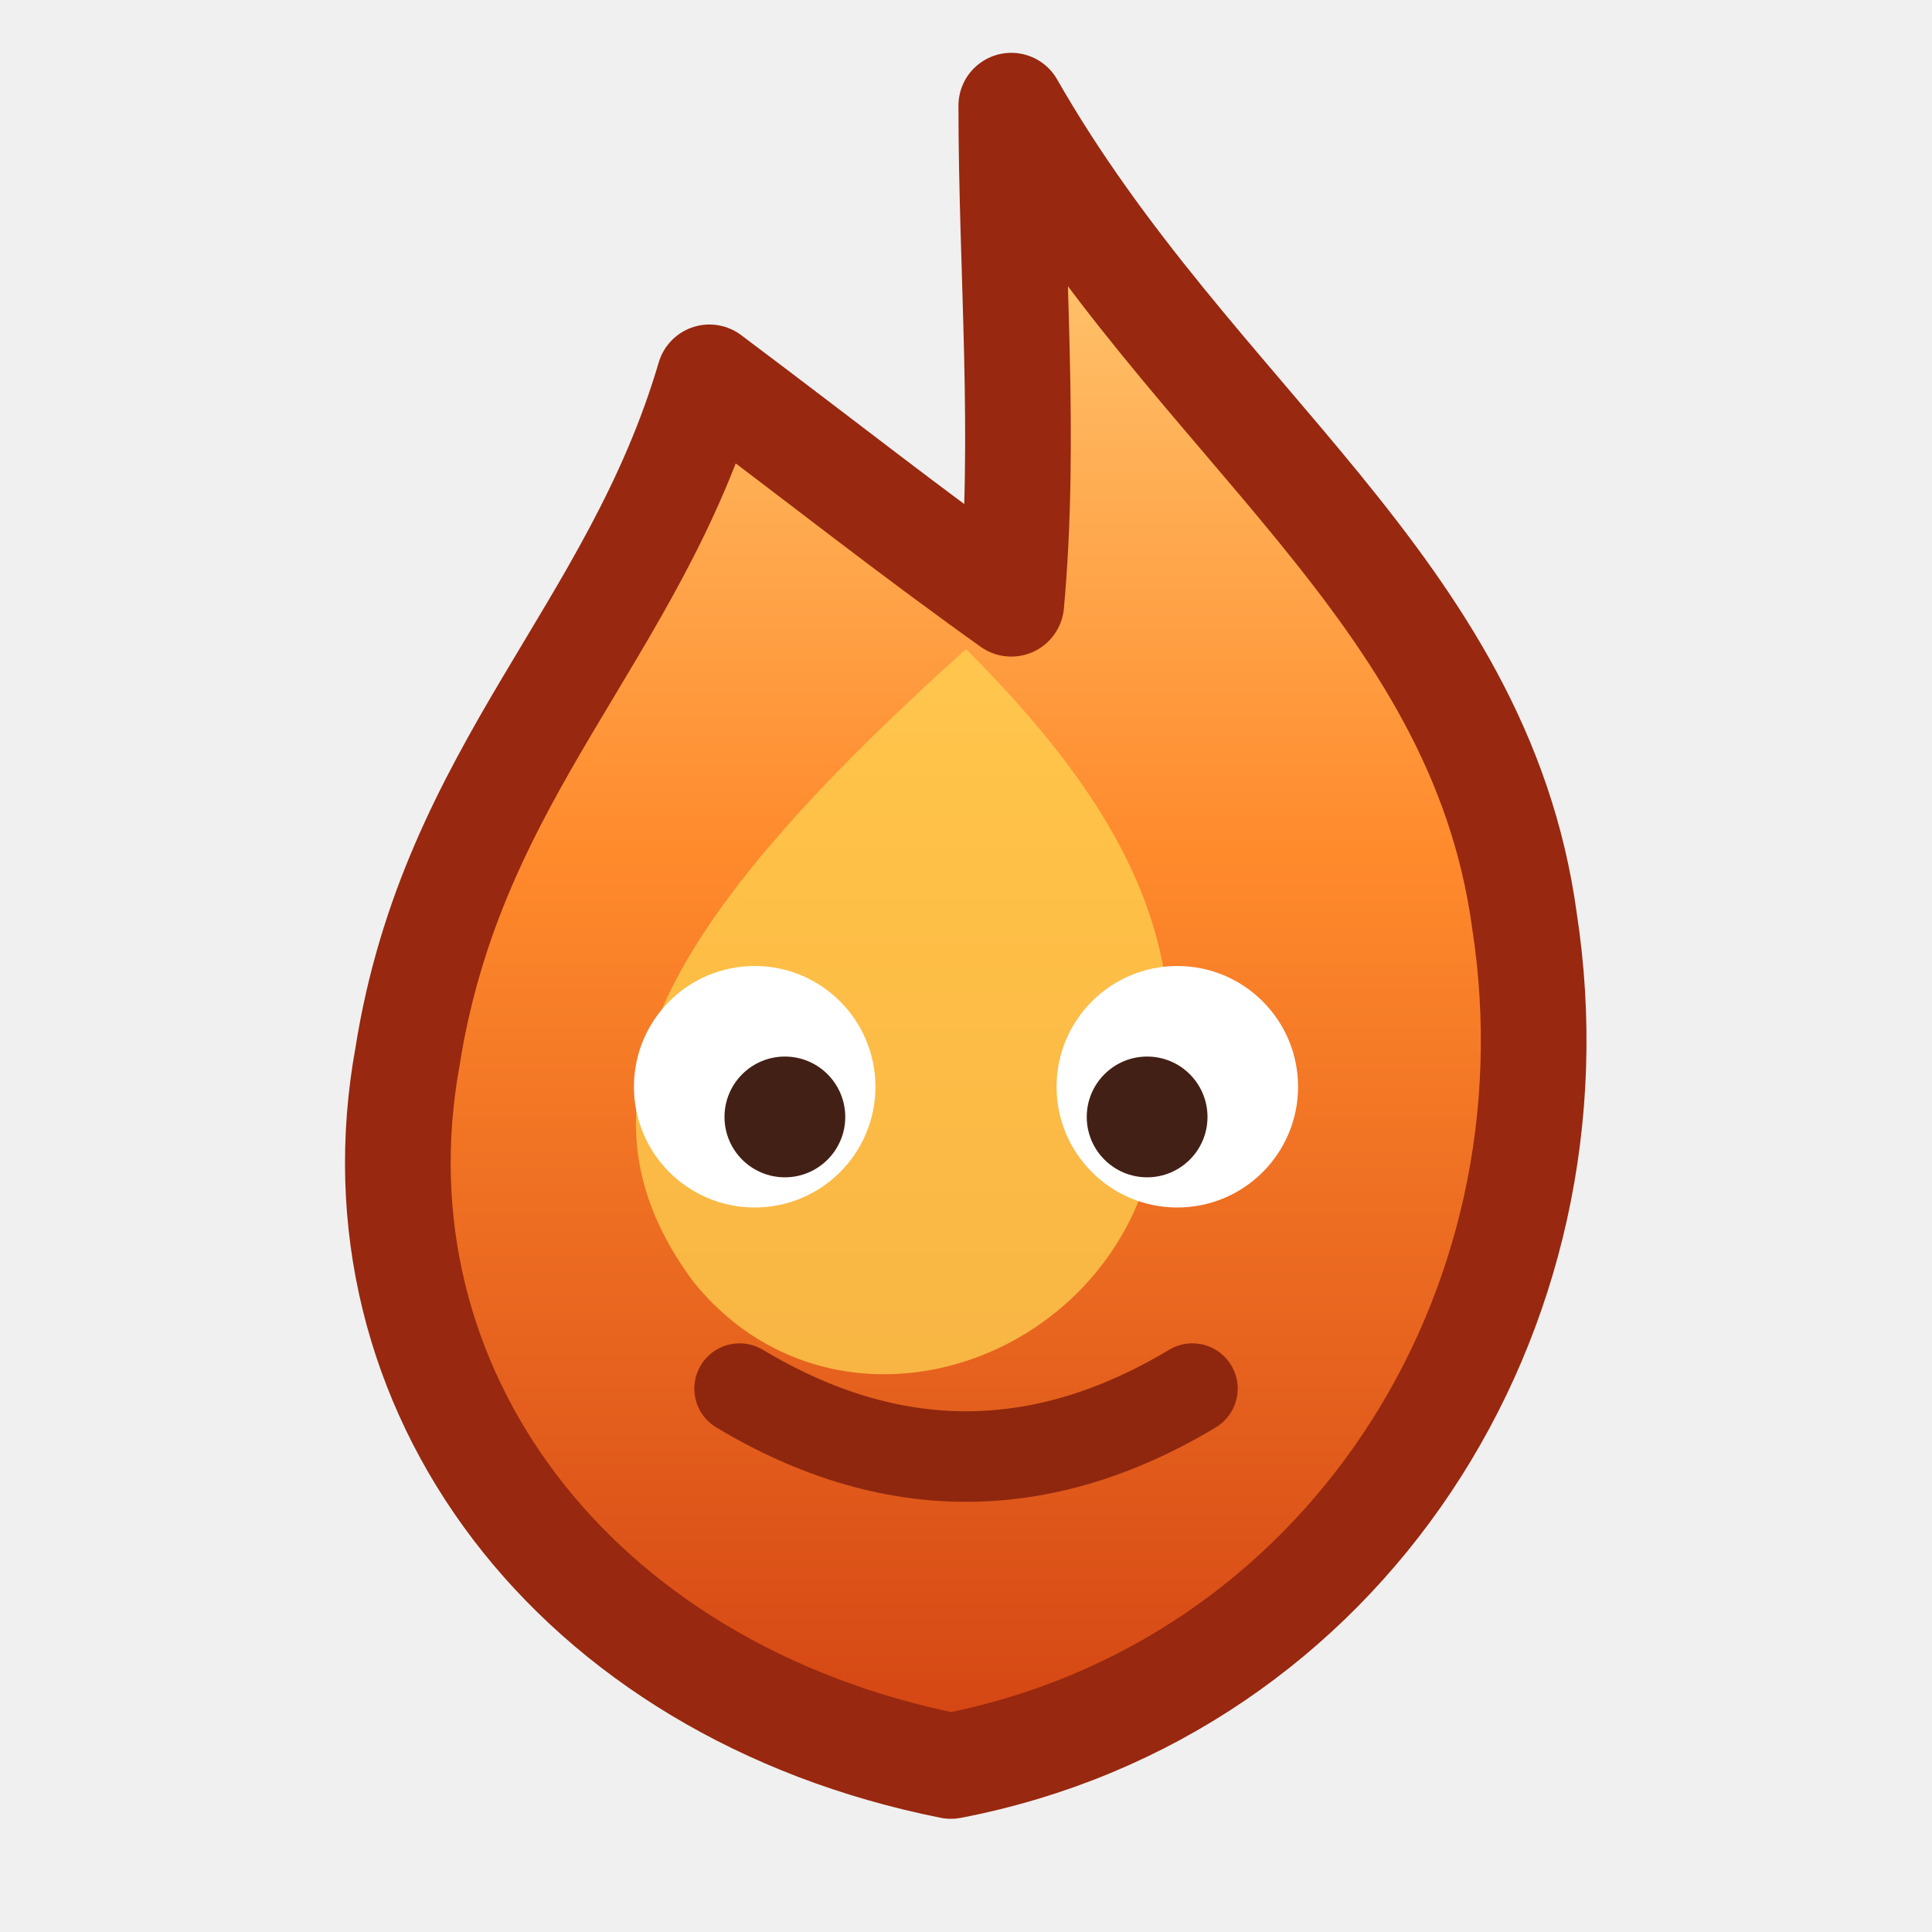
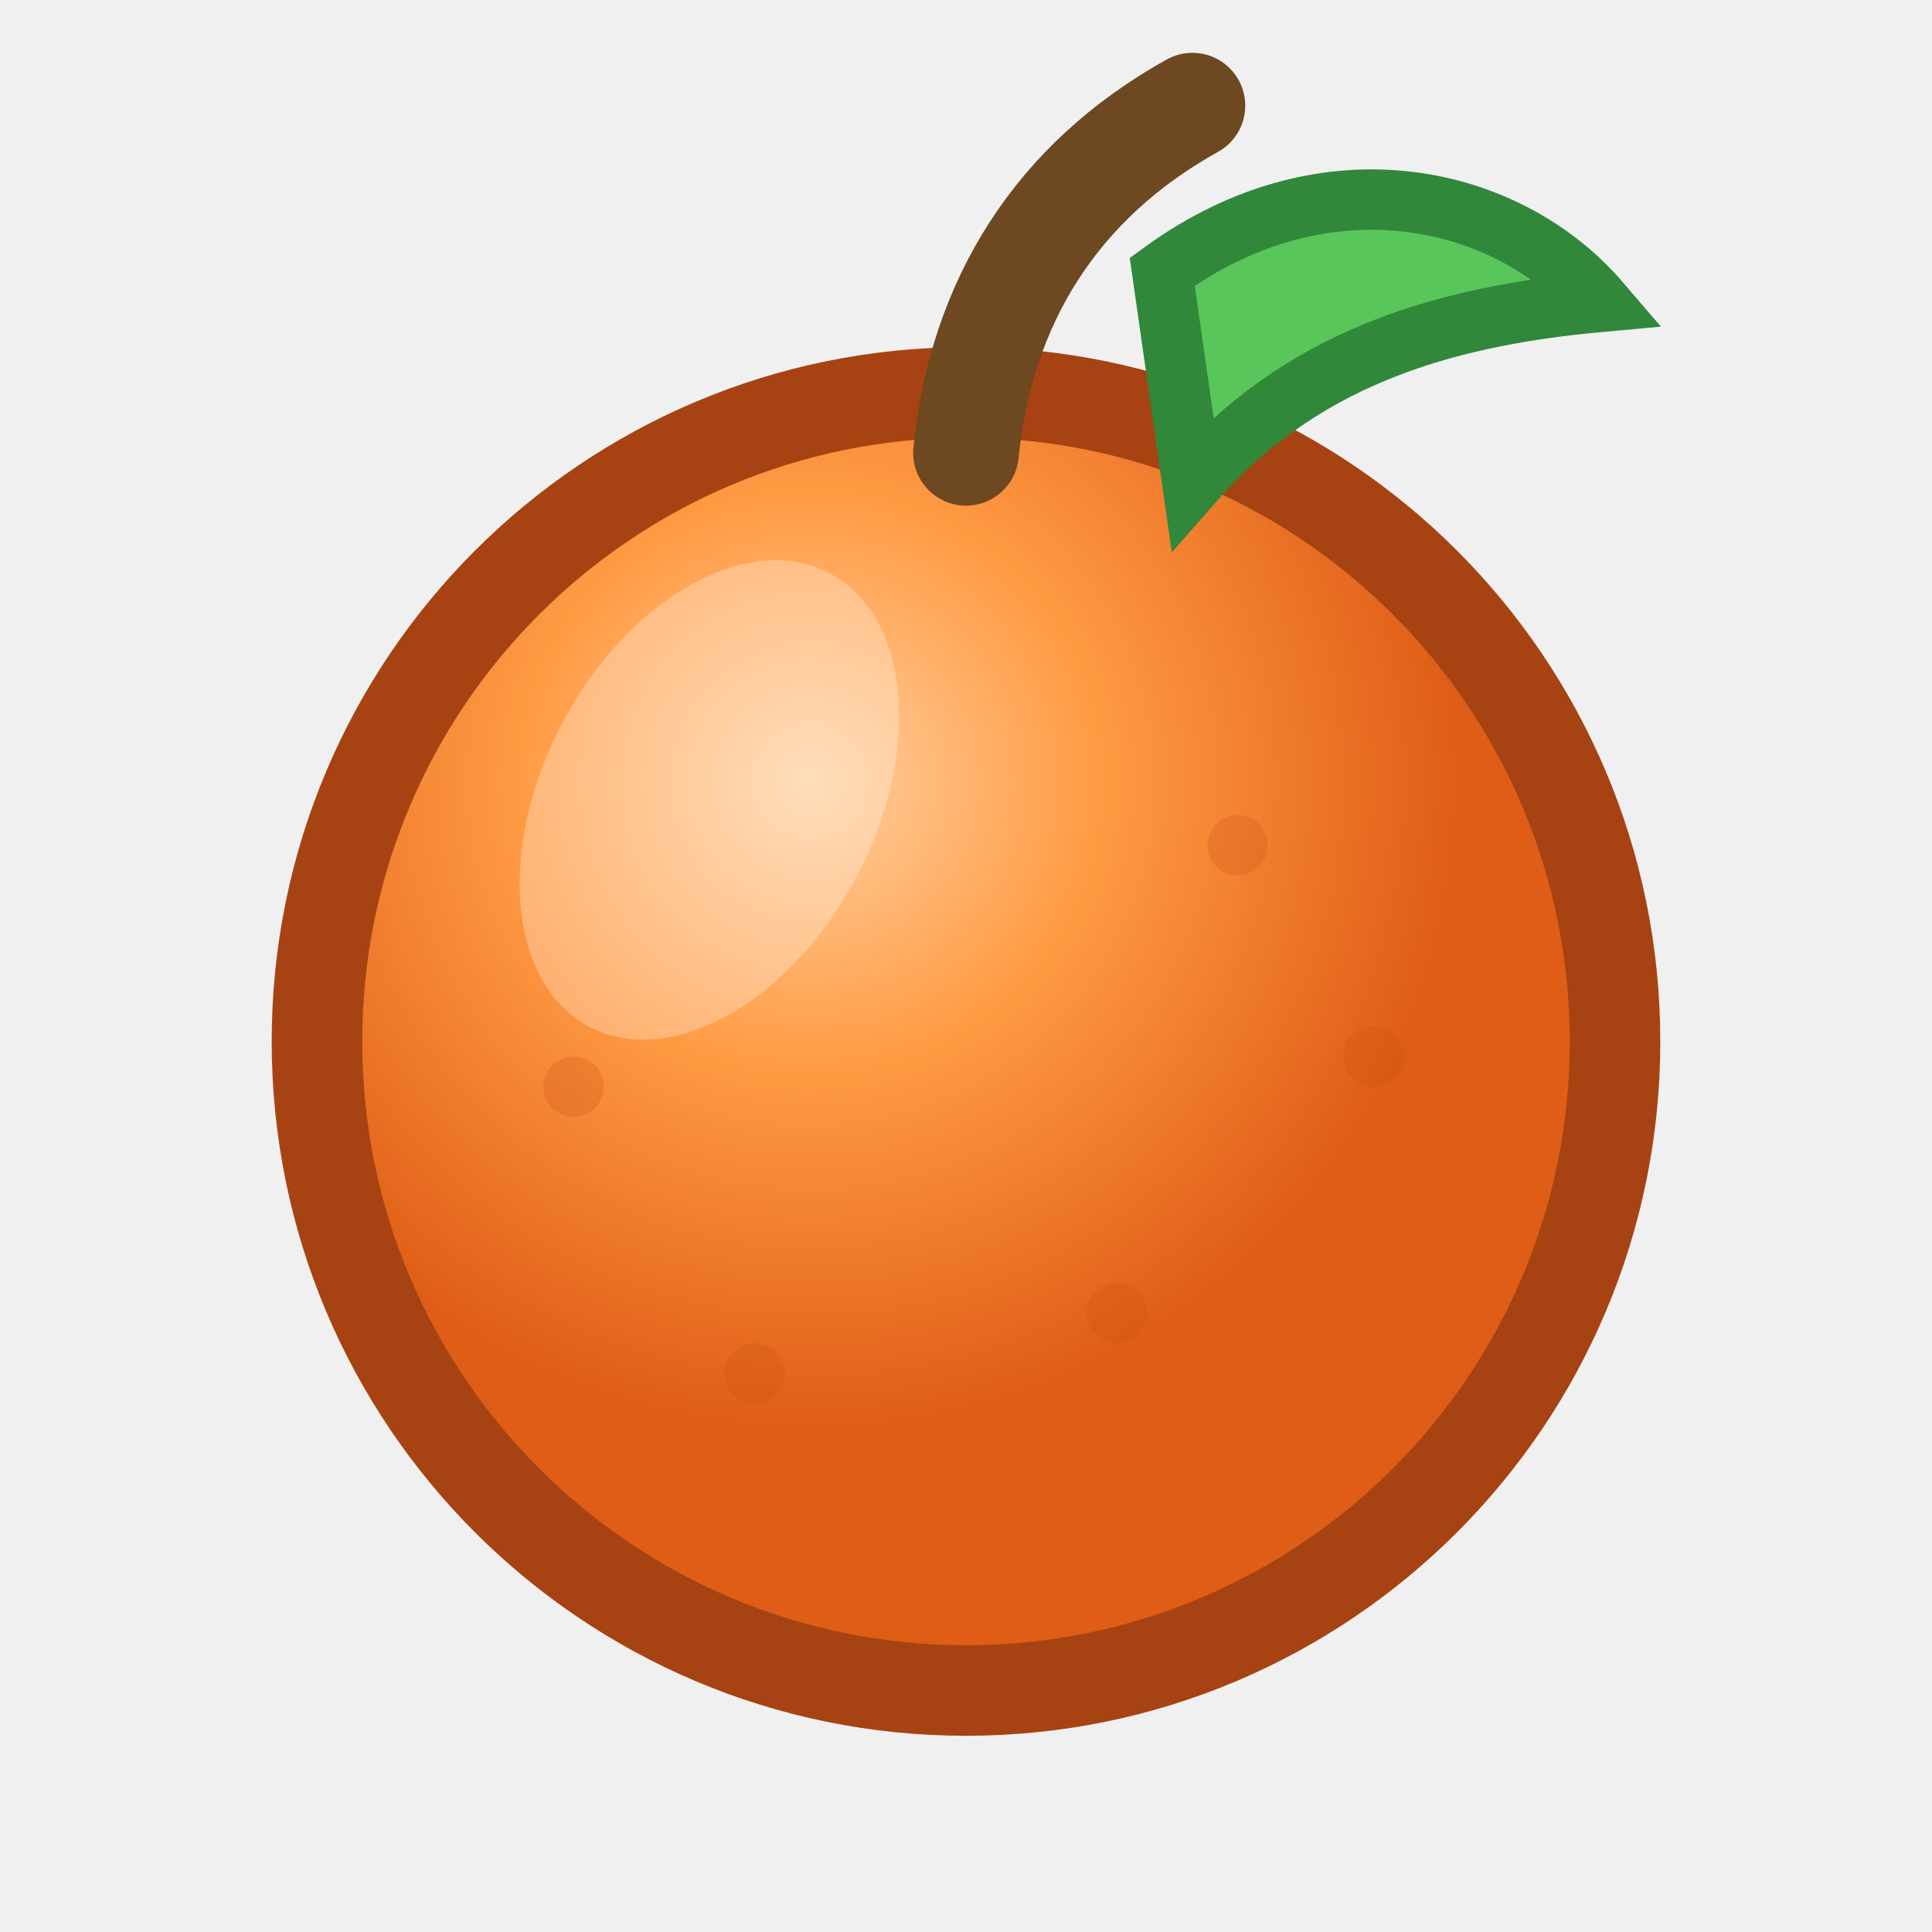
<svg xmlns="http://www.w3.org/2000/svg" viewBox="0 0 128 128">
  <defs>
-     <linearGradient id="g" x1="0" y1="0" x2="0" y2="1">
-       <stop stop-color="#ffd07a" />
-       <stop offset=".45" stop-color="#ff8a2c" />
-       <stop offset="1" stop-color="#d34413" />
-     </linearGradient>
+     <radialGradient id="g" cx="38%" cy="30%">
+       <stop stop-color="#ffd0a0" />
+       <stop offset=".45" stop-color="#ff9a43" />
+       <stop offset="1" stop-color="#df5d16" />
+     </radialGradient>
  </defs>
-   <path d="M67 7 C79 28 98 39 101 61 C105 87 89 112 63 117 C38 112 23 92 27 70 C30 51 42 42 47 25 C55 31 60 35 67 40 C68 29 67 18 67 7 Z" fill="url(#g)" stroke="#98280f" stroke-width="7" stroke-linejoin="round" />
-   <path d="M64 43 C76 55 80 65 76 78 C72 91 55 96 46 85 C37 73 44 61 64 43 Z" fill="#ffd552" opacity=".72" />
-   <circle cx="50" cy="72" r="8" fill="#fff" />
-   <circle cx="78" cy="72" r="8" fill="#fff" />
-   <circle cx="52" cy="74" r="4" fill="#432015" />
-   <circle cx="76" cy="74" r="4" fill="#432015" />
-   <path d="M49 92 Q64 101 79 92" fill="none" stroke="#8f270f" stroke-width="6" stroke-linecap="round" />
+   <circle cx="64" cy="69" r="43" fill="url(#g)" stroke="#a74312" stroke-width="6" />
+   <path d="M64 30c1-10 6-18 15-23" fill="none" stroke="#6d4820" stroke-width="7" stroke-linecap="round" />
+   <path d="M77 18c11-8 23-5 29 2-11 1-20 4-27 12z" fill="#59c65b" stroke="#31873a" stroke-width="4" />
+   <ellipse cx="47" cy="53" rx="11" ry="17" fill="#fff" opacity=".28" transform="rotate(28 47 53)" />
+   <g fill="#c84e14" opacity=".25">
+     <circle cx="82" cy="56" r="2" />
+     <circle cx="91" cy="70" r="2" />
+     <circle cx="74" cy="87" r="2" />
+     <circle cx="50" cy="91" r="2" />
+     <circle cx="38" cy="72" r="2" />
+   </g>
</svg>
